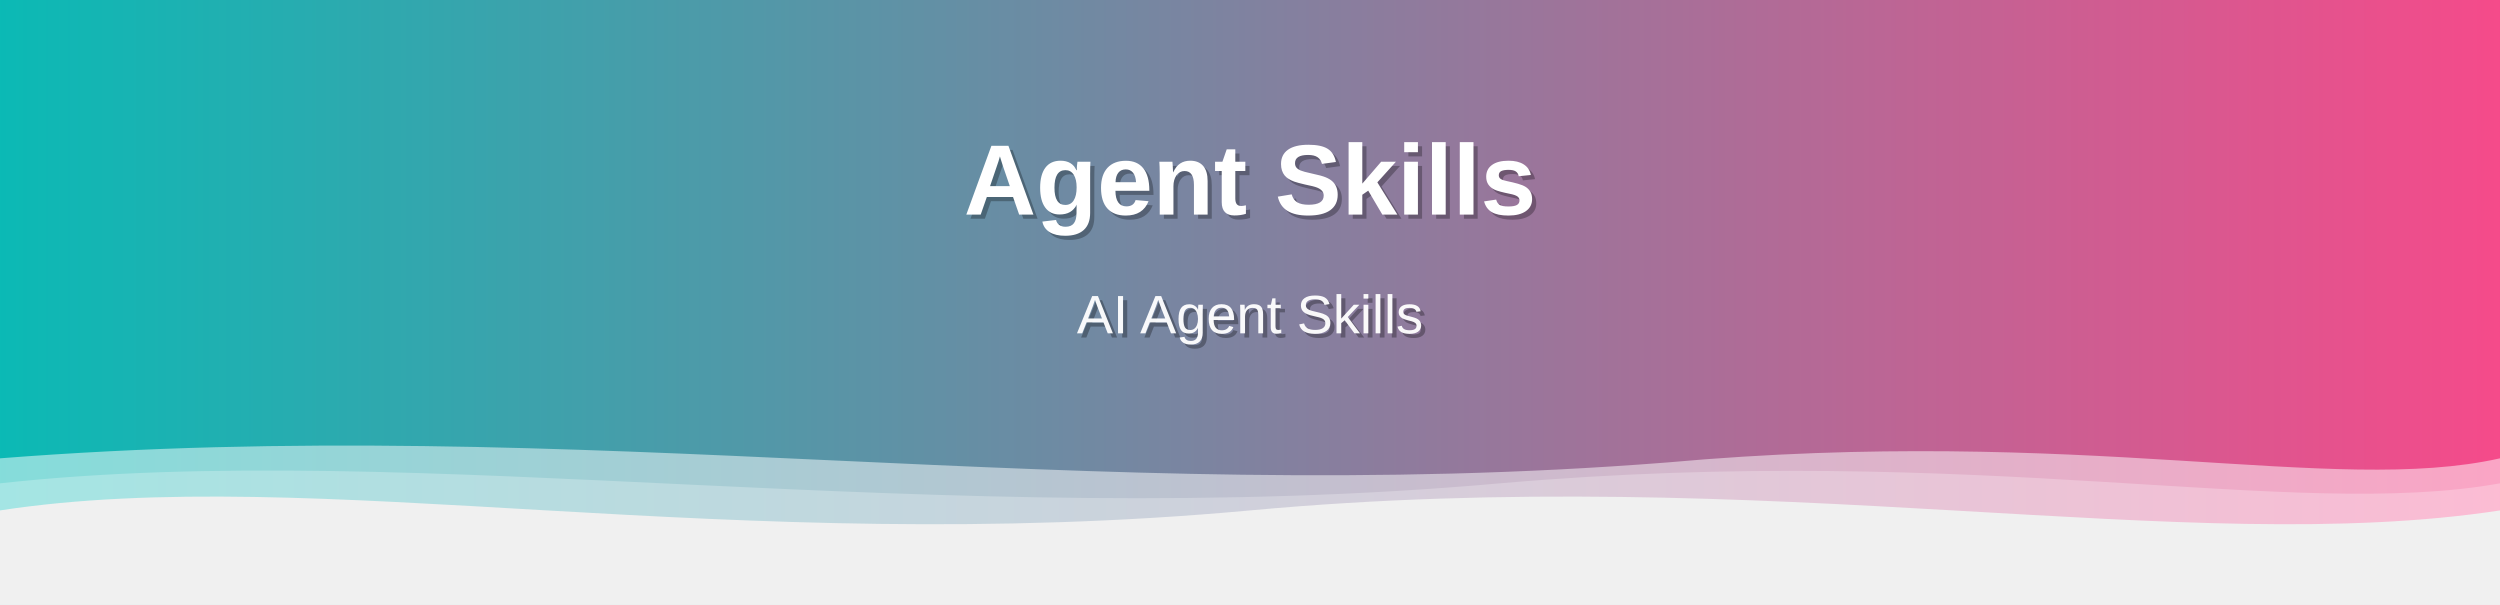
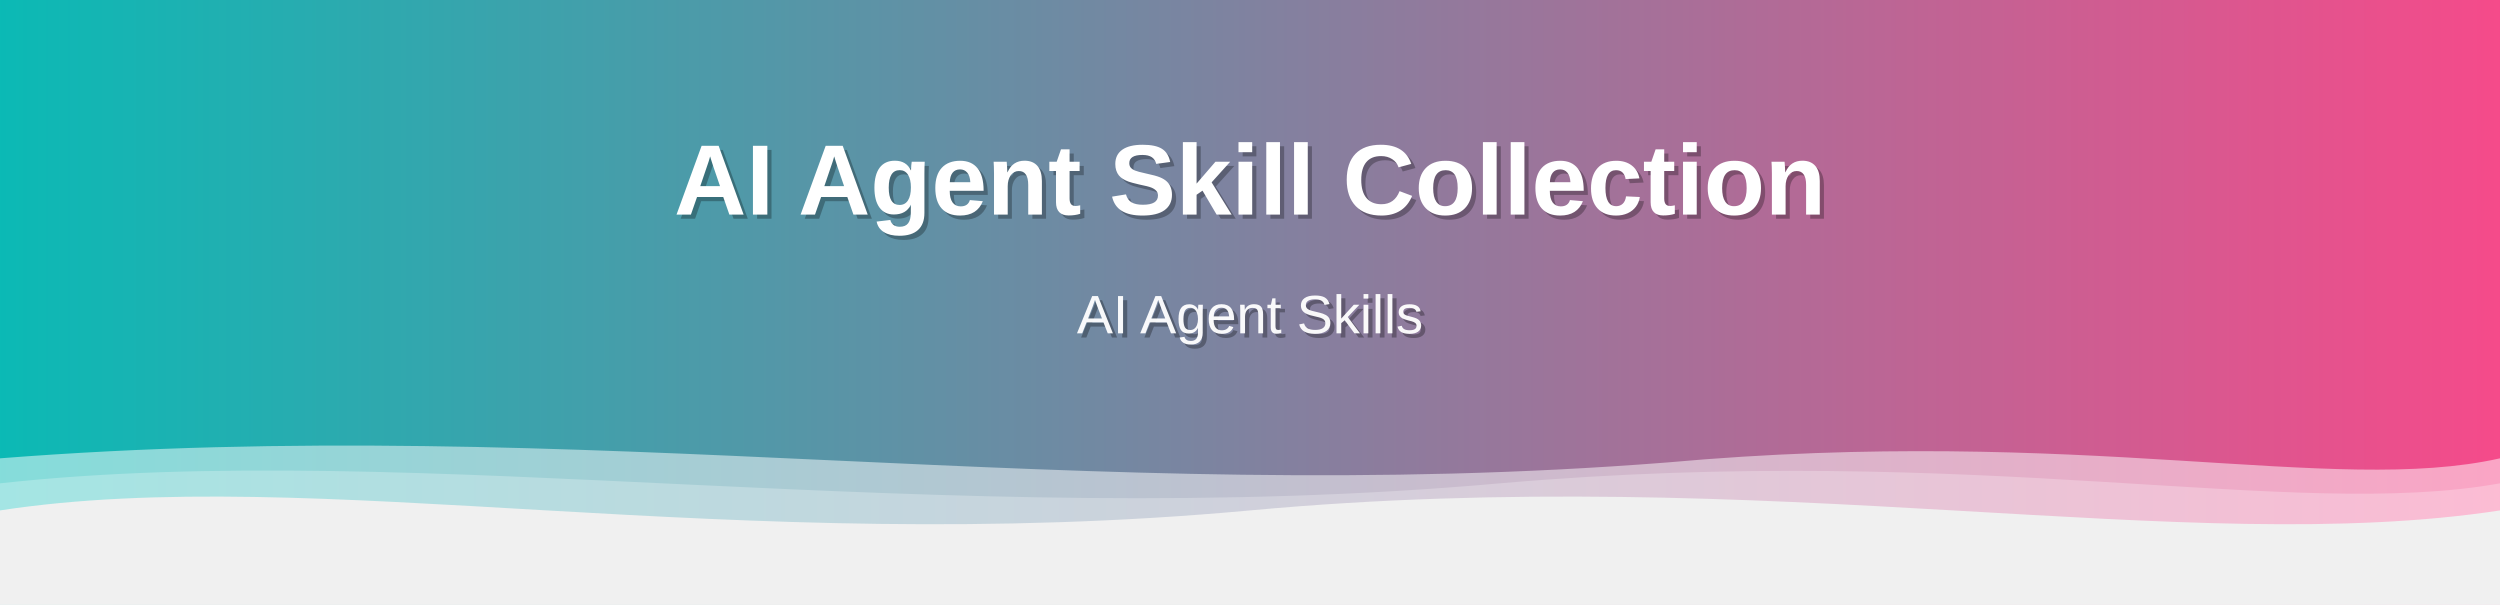
<svg xmlns="http://www.w3.org/2000/svg" width="1200" height="290" viewBox="0 0 1200 290" role="img" aria-label="Agent Skills — AI Agent Skills">
  <defs>
    <linearGradient id="bg" x1="0%" y1="0%" x2="100%" y2="0%">
      <stop offset="0%" stop-color="#0ABAB5">
        <animate attributeName="stop-color" values="#0ABAB5;#F64A8A;#0ABAB5" dur="8s" repeatCount="indefinite" />
      </stop>
      <stop offset="100%" stop-color="#F64A8A">
        <animate attributeName="stop-color" values="#F64A8A;#0ABAB5;#F64A8A" dur="8s" repeatCount="indefinite" />
      </stop>
    </linearGradient>
    <mask id="wave">
      <rect width="1200" height="290" fill="#FFFFFF" />
      <path fill="#000000" d="M0,290 L0,245 C150,222 350,268 600,245 C850,222 1050,268 1200,245 L1200,290 Z">
        <animateTransform attributeName="transform" type="translate" values="0,0;0,5;0,0" dur="6s" begin="-3.6s" calcMode="spline" keyTimes="0;0.5;1" keySplines="0.5 0 0.5 1;0.5 0 0.5 1" repeatCount="indefinite" />
      </path>
    </mask>
  </defs>
  <g mask="url(#wave)">
    <rect width="1200" height="290" fill="url(#bg)" />
    <path fill="#FFFFFF" opacity="0.25" d="M0,290 L0,232 C200,210 450,256 720,232 C950,212 1100,250 1200,232 L1200,290 Z">
      <animateTransform attributeName="transform" type="translate" values="0,0;0,8;0,0" dur="6s" begin="-1.8s" calcMode="spline" keyTimes="0;0.5;1" keySplines="0.5 0 0.5 1;0.5 0 0.5 1" repeatCount="indefinite" />
    </path>
    <path fill="#FFFFFF" opacity="0.5" d="M0,290 L0,220 C280,198 520,244 800,222 C1000,204 1120,238 1200,220 L1200,290 Z">
      <animateTransform attributeName="transform" type="translate" values="0,0;0,11;0,0" dur="6s" begin="0s" calcMode="spline" keyTimes="0;0.5;1" keySplines="0.5 0 0.5 1;0.5 0 0.5 1" repeatCount="indefinite" />
    </path>
    <g>
      <animate attributeName="opacity" values="0;1" dur="1.5s" fill="freeze" />
-       <text x="602" y="105" font-family="'Arial Black','Helvetica Neue',Arial,sans-serif" font-size="48" font-weight="bold" fill="#000000" opacity="0.28" text-anchor="middle">Agent Skills</text>
-       <text x="600" y="103" font-family="'Arial Black','Helvetica Neue',Arial,sans-serif" font-size="48" font-weight="bold" fill="#FFFFFF" text-anchor="middle">Agent Skills</text>
+       <text x="602" y="105" font-family="'Arial Black','Helvetica Neue',Arial,sans-serif" font-size="48" font-weight="bold" fill="#000000" opacity="0.28" text-anchor="middle">AI Agent Skill Collection</text>
+       <text x="600" y="103" font-family="'Arial Black','Helvetica Neue',Arial,sans-serif" font-size="48" font-weight="bold" fill="#FFFFFF" text-anchor="middle">AI Agent Skill Collection</text>
    </g>
    <g>
      <animate attributeName="opacity" values="0;1" dur="1.5s" begin="0.5s" fill="freeze" />
      <text x="602" y="162" font-family="'Helvetica Neue',Arial,sans-serif" font-size="26" fill="#000000" opacity="0.30" text-anchor="middle">AI Agent Skills</text>
      <text x="600" y="160" font-family="'Helvetica Neue',Arial,sans-serif" font-size="26" fill="#FFFFFF" opacity="0.95" text-anchor="middle">AI Agent Skills</text>
    </g>
  </g>
</svg>
